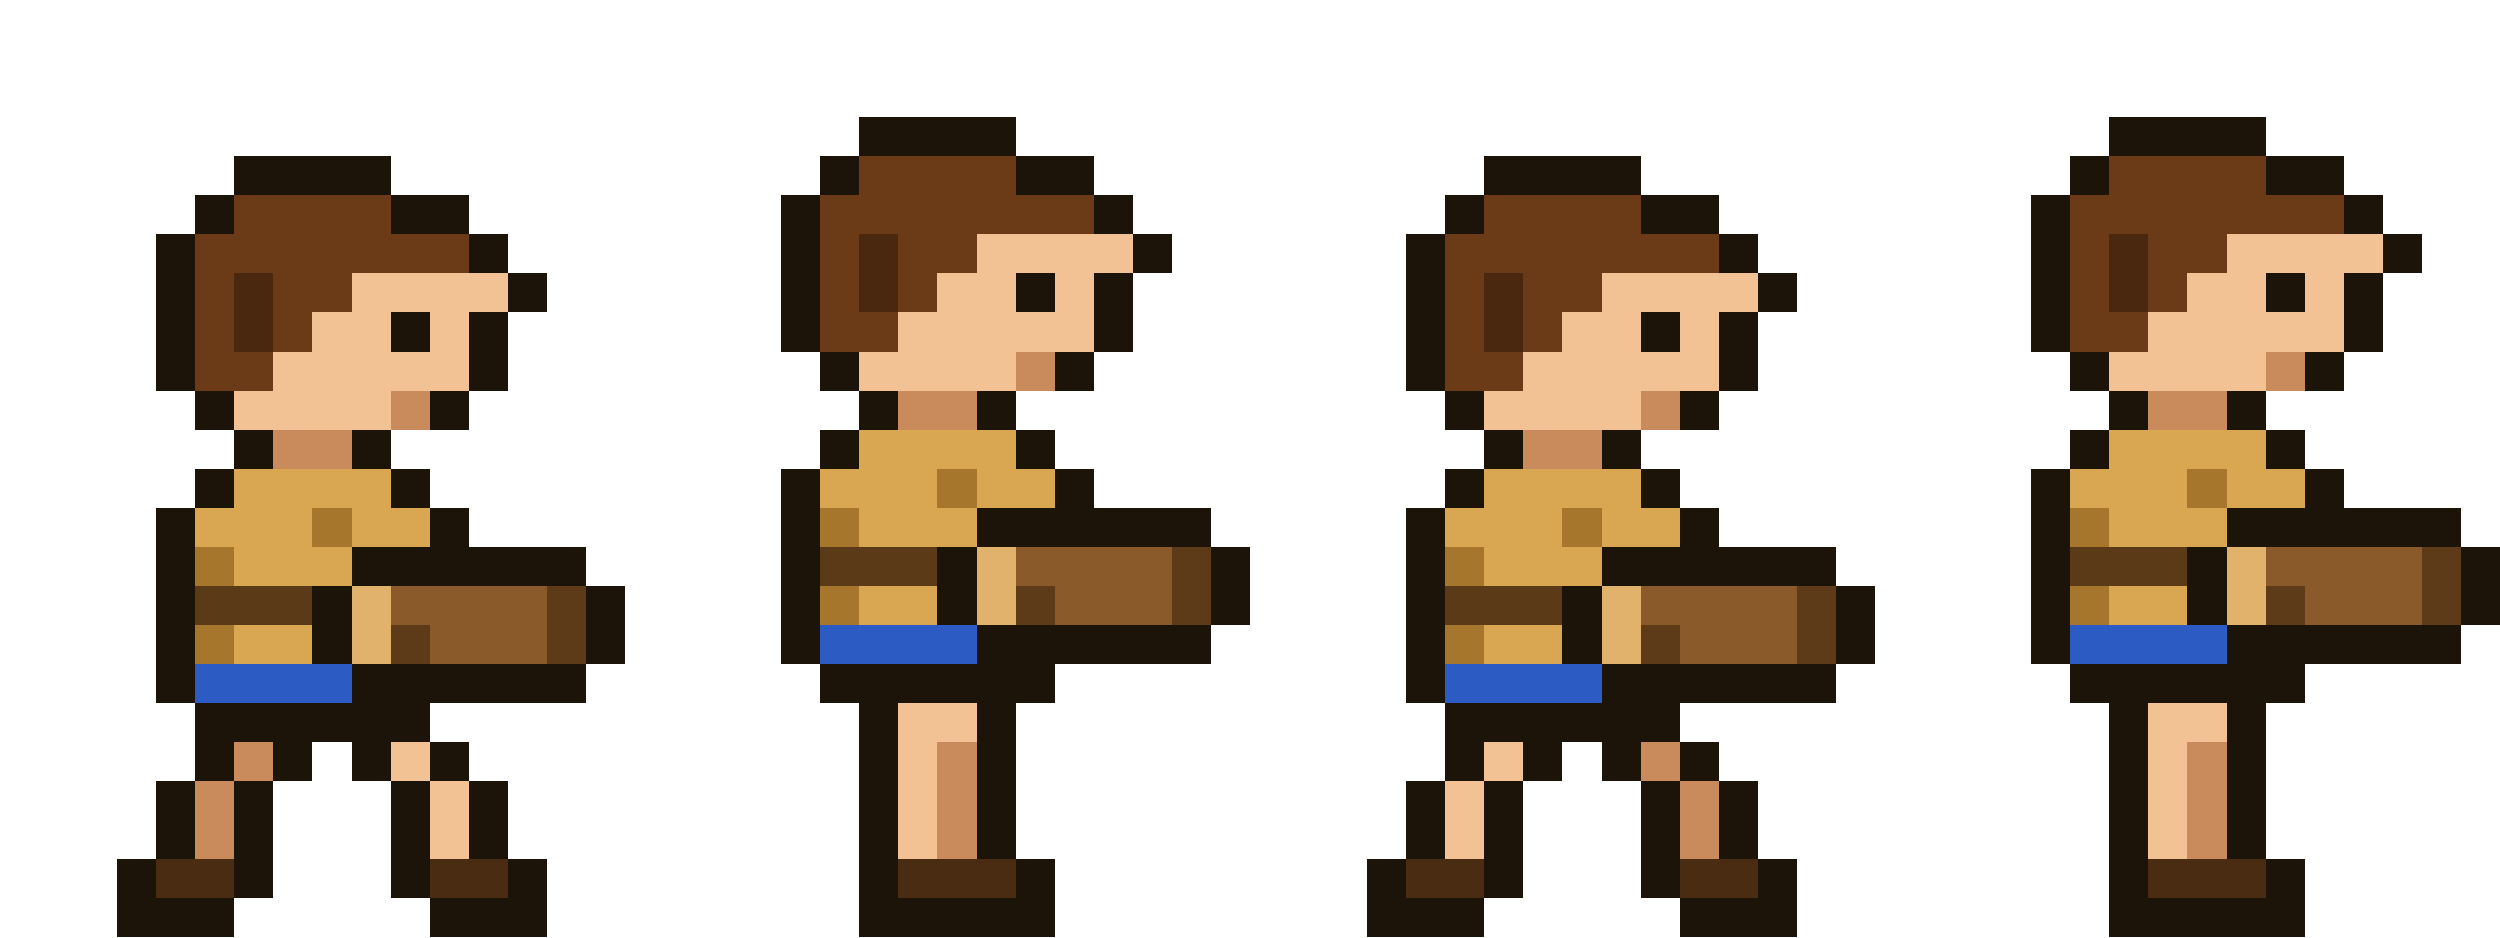
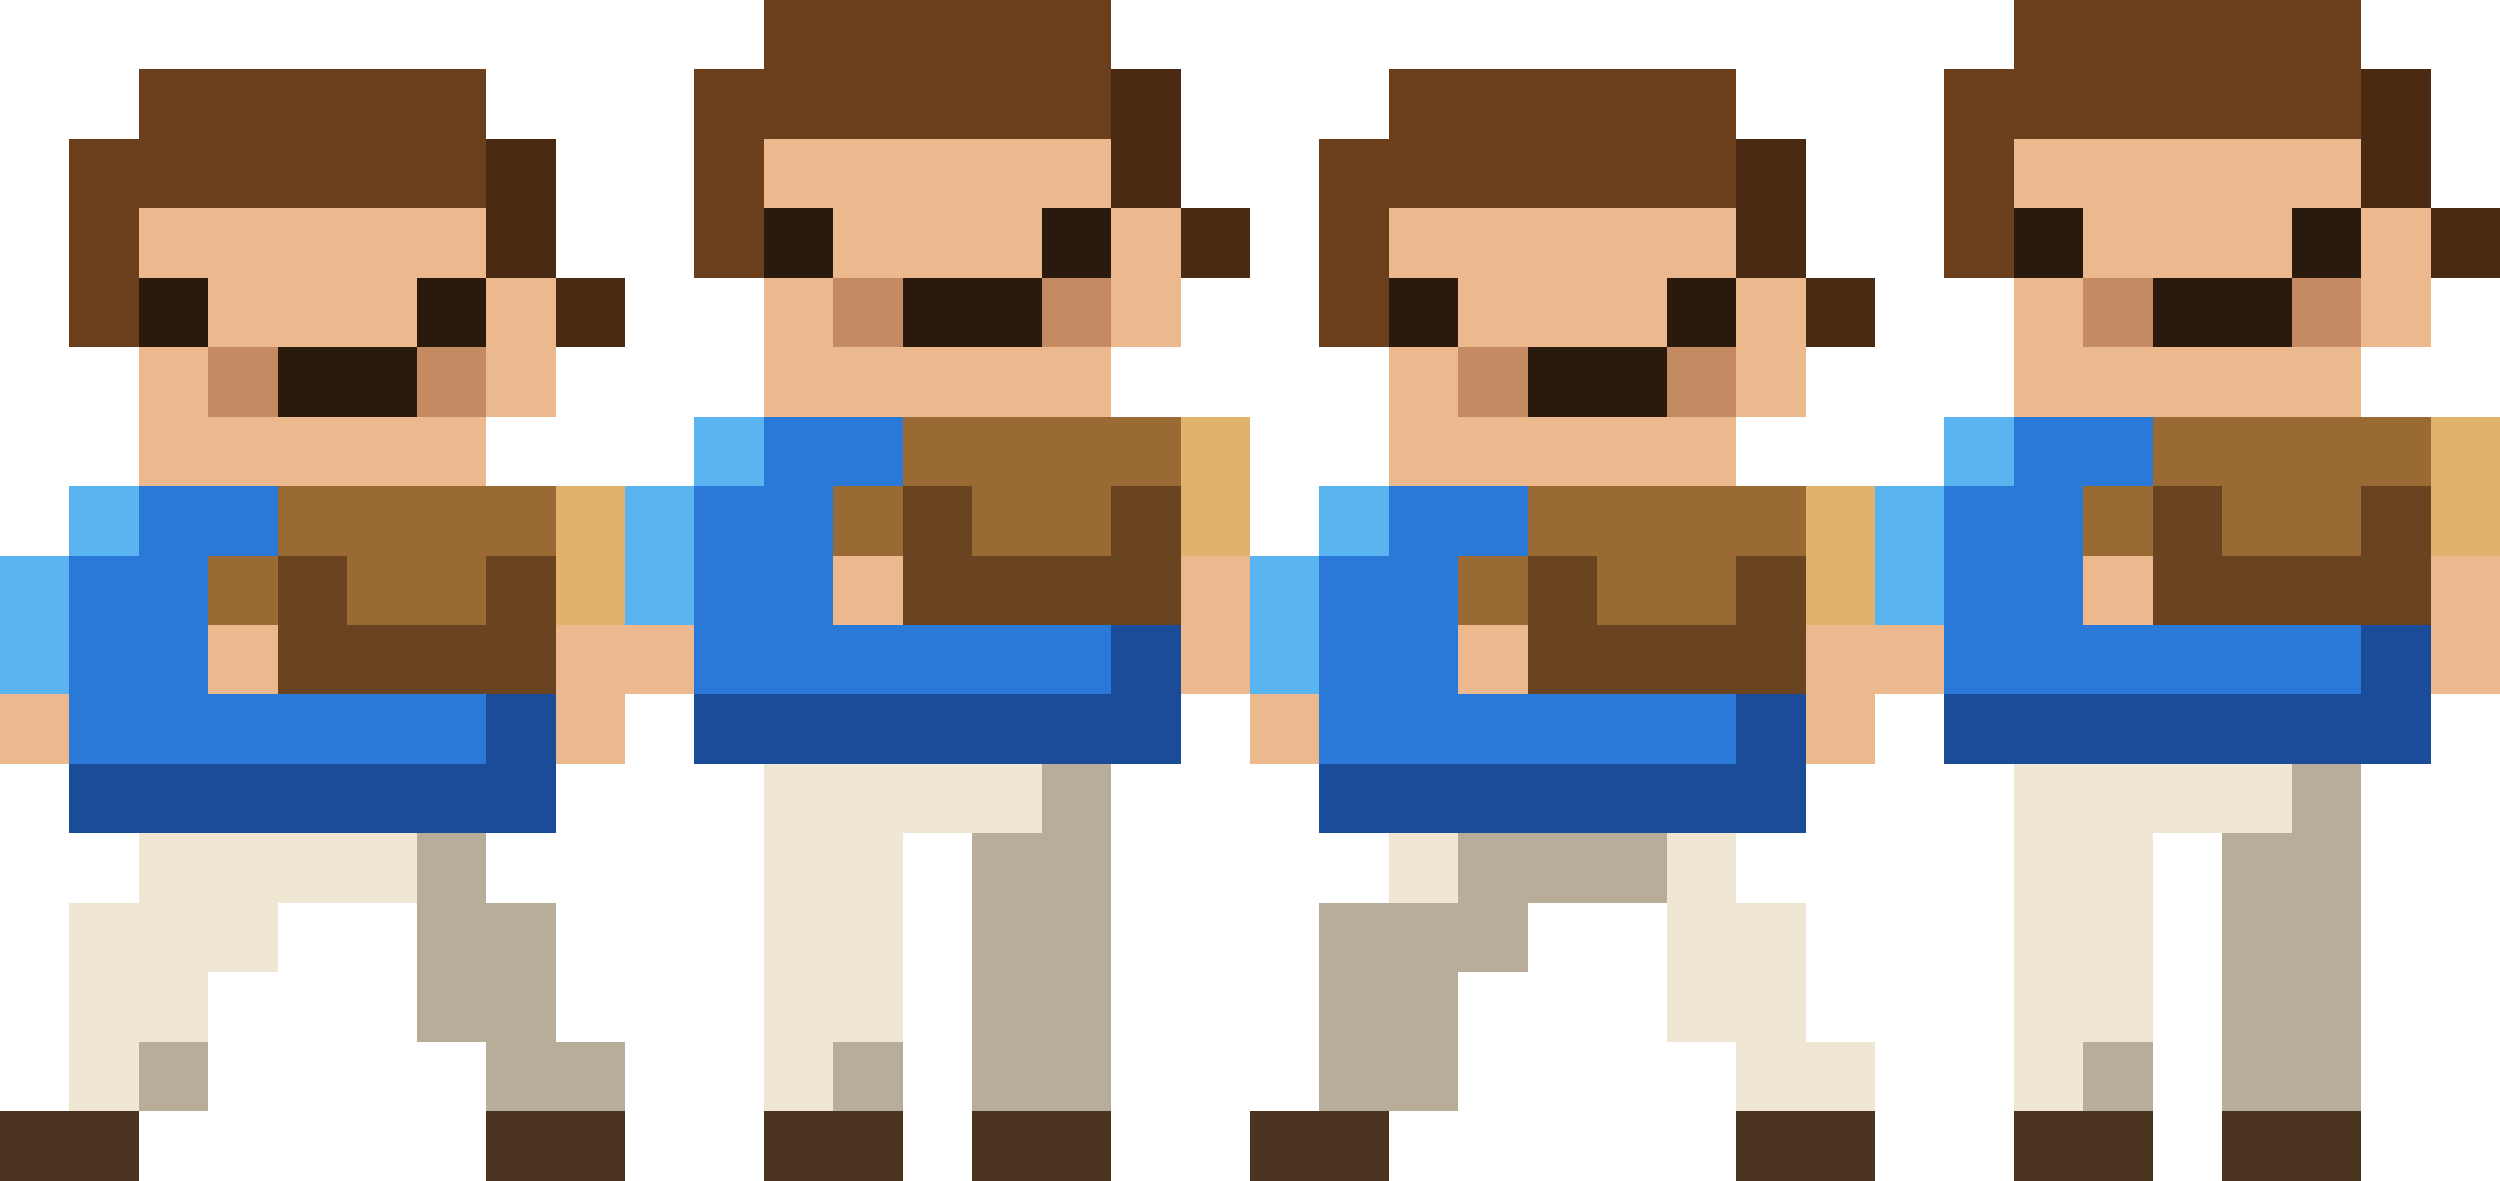
- <svg xmlns="http://www.w3.org/2000/svg" viewBox="0 0 64 24" width="64" height="24" shape-rendering="crispEdges">
-   <rect x="6" y="4" width="4" height="1" fill="#1c1309" />
-   <rect x="5" y="5" width="1" height="1" fill="#1c1309" />
-   <rect x="6" y="5" width="4" height="1" fill="#6b3a17" />
-   <rect x="10" y="5" width="2" height="1" fill="#1c1309" />
-   <rect x="4" y="6" width="1" height="1" fill="#1c1309" />
-   <rect x="5" y="6" width="7" height="1" fill="#6b3a17" />
-   <rect x="12" y="6" width="1" height="1" fill="#1c1309" />
-   <rect x="4" y="7" width="1" height="1" fill="#1c1309" />
-   <rect x="5" y="7" width="1" height="1" fill="#6b3a17" />
-   <rect x="6" y="7" width="1" height="1" fill="#4a280f" />
-   <rect x="7" y="7" width="2" height="1" fill="#6b3a17" />
-   <rect x="9" y="7" width="4" height="1" fill="#f2c294" />
-   <rect x="13" y="7" width="1" height="1" fill="#1c1309" />
-   <rect x="4" y="8" width="1" height="1" fill="#1c1309" />
-   <rect x="5" y="8" width="1" height="1" fill="#6b3a17" />
-   <rect x="6" y="8" width="1" height="1" fill="#4a280f" />
-   <rect x="7" y="8" width="1" height="1" fill="#6b3a17" />
-   <rect x="8" y="8" width="2" height="1" fill="#f2c294" />
-   <rect x="10" y="8" width="1" height="1" fill="#1c1309" />
-   <rect x="11" y="8" width="1" height="1" fill="#f2c294" />
-   <rect x="12" y="8" width="1" height="1" fill="#1c1309" />
-   <rect x="4" y="9" width="1" height="1" fill="#1c1309" />
-   <rect x="5" y="9" width="2" height="1" fill="#6b3a17" />
-   <rect x="7" y="9" width="5" height="1" fill="#f2c294" />
-   <rect x="12" y="9" width="1" height="1" fill="#1c1309" />
-   <rect x="5" y="10" width="1" height="1" fill="#1c1309" />
-   <rect x="6" y="10" width="4" height="1" fill="#f2c294" />
-   <rect x="10" y="10" width="1" height="1" fill="#c98a5c" />
-   <rect x="11" y="10" width="1" height="1" fill="#1c1309" />
-   <rect x="6" y="11" width="1" height="1" fill="#1c1309" />
-   <rect x="7" y="11" width="2" height="1" fill="#c98a5c" />
-   <rect x="9" y="11" width="1" height="1" fill="#1c1309" />
-   <rect x="5" y="12" width="1" height="1" fill="#1c1309" />
-   <rect x="6" y="12" width="4" height="1" fill="#d9a752" />
-   <rect x="10" y="12" width="1" height="1" fill="#1c1309" />
-   <rect x="4" y="13" width="1" height="1" fill="#1c1309" />
-   <rect x="5" y="13" width="3" height="1" fill="#d9a752" />
-   <rect x="8" y="13" width="1" height="1" fill="#a5762c" />
-   <rect x="9" y="13" width="2" height="1" fill="#d9a752" />
-   <rect x="11" y="13" width="1" height="1" fill="#1c1309" />
-   <rect x="4" y="14" width="1" height="1" fill="#1c1309" />
-   <rect x="5" y="14" width="1" height="1" fill="#a5762c" />
-   <rect x="6" y="14" width="3" height="1" fill="#d9a752" />
-   <rect x="9" y="14" width="6" height="1" fill="#1c1309" />
-   <rect x="4" y="15" width="1" height="1" fill="#1c1309" />
-   <rect x="5" y="15" width="3" height="1" fill="#5b3a17" />
-   <rect x="8" y="15" width="1" height="1" fill="#1c1309" />
-   <rect x="9" y="15" width="1" height="1" fill="#e0b26c" />
-   <rect x="10" y="15" width="4" height="1" fill="#8a5a2a" />
-   <rect x="14" y="15" width="1" height="1" fill="#5e3b18" />
-   <rect x="15" y="15" width="1" height="1" fill="#1c1309" />
-   <rect x="4" y="16" width="1" height="1" fill="#1c1309" />
-   <rect x="5" y="16" width="1" height="1" fill="#a5762c" />
-   <rect x="6" y="16" width="2" height="1" fill="#d9a752" />
-   <rect x="8" y="16" width="1" height="1" fill="#1c1309" />
-   <rect x="9" y="16" width="1" height="1" fill="#e0b26c" />
-   <rect x="10" y="16" width="1" height="1" fill="#5e3b18" />
-   <rect x="11" y="16" width="3" height="1" fill="#8a5a2a" />
-   <rect x="14" y="16" width="1" height="1" fill="#5e3b18" />
-   <rect x="15" y="16" width="1" height="1" fill="#1c1309" />
-   <rect x="4" y="17" width="1" height="1" fill="#1c1309" />
-   <rect x="5" y="17" width="4" height="1" fill="#2c5bc4" />
-   <rect x="9" y="17" width="6" height="1" fill="#1c1309" />
-   <rect x="5" y="18" width="6" height="1" fill="#1c1309" />
-   <rect x="5" y="19" width="1" height="1" fill="#1c1309" />
-   <rect x="6" y="19" width="1" height="1" fill="#c98a5c" />
-   <rect x="7" y="19" width="1" height="1" fill="#1c1309" />
-   <rect x="9" y="19" width="1" height="1" fill="#1c1309" />
-   <rect x="10" y="19" width="1" height="1" fill="#f2c294" />
-   <rect x="11" y="19" width="1" height="1" fill="#1c1309" />
-   <rect x="4" y="20" width="1" height="1" fill="#1c1309" />
-   <rect x="5" y="20" width="1" height="1" fill="#c98a5c" />
-   <rect x="6" y="20" width="1" height="1" fill="#1c1309" />
-   <rect x="10" y="20" width="1" height="1" fill="#1c1309" />
-   <rect x="11" y="20" width="1" height="1" fill="#f2c294" />
-   <rect x="12" y="20" width="1" height="1" fill="#1c1309" />
-   <rect x="4" y="21" width="1" height="1" fill="#1c1309" />
-   <rect x="5" y="21" width="1" height="1" fill="#c98a5c" />
-   <rect x="6" y="21" width="1" height="1" fill="#1c1309" />
-   <rect x="10" y="21" width="1" height="1" fill="#1c1309" />
-   <rect x="11" y="21" width="1" height="1" fill="#f2c294" />
-   <rect x="12" y="21" width="1" height="1" fill="#1c1309" />
-   <rect x="3" y="22" width="1" height="1" fill="#1c1309" />
-   <rect x="4" y="22" width="2" height="1" fill="#4a2c12" />
-   <rect x="6" y="22" width="1" height="1" fill="#1c1309" />
-   <rect x="10" y="22" width="1" height="1" fill="#1c1309" />
-   <rect x="11" y="22" width="2" height="1" fill="#4a2c12" />
-   <rect x="13" y="22" width="1" height="1" fill="#1c1309" />
-   <rect x="3" y="23" width="3" height="1" fill="#1c1309" />
-   <rect x="11" y="23" width="3" height="1" fill="#1c1309" />
-   <rect x="22" y="3" width="4" height="1" fill="#1c1309" />
-   <rect x="21" y="4" width="1" height="1" fill="#1c1309" />
-   <rect x="22" y="4" width="4" height="1" fill="#6b3a17" />
-   <rect x="26" y="4" width="2" height="1" fill="#1c1309" />
-   <rect x="20" y="5" width="1" height="1" fill="#1c1309" />
-   <rect x="21" y="5" width="7" height="1" fill="#6b3a17" />
-   <rect x="28" y="5" width="1" height="1" fill="#1c1309" />
-   <rect x="20" y="6" width="1" height="1" fill="#1c1309" />
-   <rect x="21" y="6" width="1" height="1" fill="#6b3a17" />
-   <rect x="22" y="6" width="1" height="1" fill="#4a280f" />
-   <rect x="23" y="6" width="2" height="1" fill="#6b3a17" />
-   <rect x="25" y="6" width="4" height="1" fill="#f2c294" />
-   <rect x="29" y="6" width="1" height="1" fill="#1c1309" />
-   <rect x="20" y="7" width="1" height="1" fill="#1c1309" />
-   <rect x="21" y="7" width="1" height="1" fill="#6b3a17" />
-   <rect x="22" y="7" width="1" height="1" fill="#4a280f" />
-   <rect x="23" y="7" width="1" height="1" fill="#6b3a17" />
-   <rect x="24" y="7" width="2" height="1" fill="#f2c294" />
-   <rect x="26" y="7" width="1" height="1" fill="#1c1309" />
-   <rect x="27" y="7" width="1" height="1" fill="#f2c294" />
-   <rect x="28" y="7" width="1" height="1" fill="#1c1309" />
-   <rect x="20" y="8" width="1" height="1" fill="#1c1309" />
-   <rect x="21" y="8" width="2" height="1" fill="#6b3a17" />
-   <rect x="23" y="8" width="5" height="1" fill="#f2c294" />
-   <rect x="28" y="8" width="1" height="1" fill="#1c1309" />
-   <rect x="21" y="9" width="1" height="1" fill="#1c1309" />
-   <rect x="22" y="9" width="4" height="1" fill="#f2c294" />
-   <rect x="26" y="9" width="1" height="1" fill="#c98a5c" />
-   <rect x="27" y="9" width="1" height="1" fill="#1c1309" />
-   <rect x="22" y="10" width="1" height="1" fill="#1c1309" />
-   <rect x="23" y="10" width="2" height="1" fill="#c98a5c" />
-   <rect x="25" y="10" width="1" height="1" fill="#1c1309" />
-   <rect x="21" y="11" width="1" height="1" fill="#1c1309" />
-   <rect x="22" y="11" width="4" height="1" fill="#d9a752" />
-   <rect x="26" y="11" width="1" height="1" fill="#1c1309" />
-   <rect x="20" y="12" width="1" height="1" fill="#1c1309" />
-   <rect x="21" y="12" width="3" height="1" fill="#d9a752" />
-   <rect x="24" y="12" width="1" height="1" fill="#a5762c" />
-   <rect x="25" y="12" width="2" height="1" fill="#d9a752" />
-   <rect x="27" y="12" width="1" height="1" fill="#1c1309" />
-   <rect x="20" y="13" width="1" height="1" fill="#1c1309" />
-   <rect x="21" y="13" width="1" height="1" fill="#a5762c" />
-   <rect x="22" y="13" width="3" height="1" fill="#d9a752" />
-   <rect x="25" y="13" width="6" height="1" fill="#1c1309" />
-   <rect x="20" y="14" width="1" height="1" fill="#1c1309" />
-   <rect x="21" y="14" width="3" height="1" fill="#5b3a17" />
-   <rect x="24" y="14" width="1" height="1" fill="#1c1309" />
-   <rect x="25" y="14" width="1" height="1" fill="#e0b26c" />
-   <rect x="26" y="14" width="4" height="1" fill="#8a5a2a" />
-   <rect x="30" y="14" width="1" height="1" fill="#5e3b18" />
-   <rect x="31" y="14" width="1" height="1" fill="#1c1309" />
-   <rect x="20" y="15" width="1" height="1" fill="#1c1309" />
-   <rect x="21" y="15" width="1" height="1" fill="#a5762c" />
-   <rect x="22" y="15" width="2" height="1" fill="#d9a752" />
-   <rect x="24" y="15" width="1" height="1" fill="#1c1309" />
-   <rect x="25" y="15" width="1" height="1" fill="#e0b26c" />
-   <rect x="26" y="15" width="1" height="1" fill="#5e3b18" />
-   <rect x="27" y="15" width="3" height="1" fill="#8a5a2a" />
-   <rect x="30" y="15" width="1" height="1" fill="#5e3b18" />
-   <rect x="31" y="15" width="1" height="1" fill="#1c1309" />
-   <rect x="20" y="16" width="1" height="1" fill="#1c1309" />
-   <rect x="21" y="16" width="4" height="1" fill="#2c5bc4" />
-   <rect x="25" y="16" width="6" height="1" fill="#1c1309" />
-   <rect x="21" y="17" width="6" height="1" fill="#1c1309" />
-   <rect x="22" y="18" width="1" height="1" fill="#1c1309" />
-   <rect x="23" y="18" width="2" height="1" fill="#f2c294" />
-   <rect x="25" y="18" width="1" height="1" fill="#1c1309" />
-   <rect x="22" y="19" width="1" height="1" fill="#1c1309" />
-   <rect x="23" y="19" width="1" height="1" fill="#f2c294" />
-   <rect x="24" y="19" width="1" height="1" fill="#c98a5c" />
-   <rect x="25" y="19" width="1" height="1" fill="#1c1309" />
-   <rect x="22" y="20" width="1" height="1" fill="#1c1309" />
-   <rect x="23" y="20" width="1" height="1" fill="#f2c294" />
-   <rect x="24" y="20" width="1" height="1" fill="#c98a5c" />
-   <rect x="25" y="20" width="1" height="1" fill="#1c1309" />
-   <rect x="22" y="21" width="1" height="1" fill="#1c1309" />
-   <rect x="23" y="21" width="1" height="1" fill="#f2c294" />
-   <rect x="24" y="21" width="1" height="1" fill="#c98a5c" />
-   <rect x="25" y="21" width="1" height="1" fill="#1c1309" />
-   <rect x="22" y="22" width="1" height="1" fill="#1c1309" />
-   <rect x="23" y="22" width="3" height="1" fill="#4a2c12" />
-   <rect x="26" y="22" width="1" height="1" fill="#1c1309" />
-   <rect x="22" y="23" width="5" height="1" fill="#1c1309" />
-   <rect x="38" y="4" width="4" height="1" fill="#1c1309" />
-   <rect x="37" y="5" width="1" height="1" fill="#1c1309" />
-   <rect x="38" y="5" width="4" height="1" fill="#6b3a17" />
-   <rect x="42" y="5" width="2" height="1" fill="#1c1309" />
-   <rect x="36" y="6" width="1" height="1" fill="#1c1309" />
-   <rect x="37" y="6" width="7" height="1" fill="#6b3a17" />
-   <rect x="44" y="6" width="1" height="1" fill="#1c1309" />
-   <rect x="36" y="7" width="1" height="1" fill="#1c1309" />
-   <rect x="37" y="7" width="1" height="1" fill="#6b3a17" />
-   <rect x="38" y="7" width="1" height="1" fill="#4a280f" />
-   <rect x="39" y="7" width="2" height="1" fill="#6b3a17" />
-   <rect x="41" y="7" width="4" height="1" fill="#f2c294" />
-   <rect x="45" y="7" width="1" height="1" fill="#1c1309" />
-   <rect x="36" y="8" width="1" height="1" fill="#1c1309" />
-   <rect x="37" y="8" width="1" height="1" fill="#6b3a17" />
-   <rect x="38" y="8" width="1" height="1" fill="#4a280f" />
-   <rect x="39" y="8" width="1" height="1" fill="#6b3a17" />
-   <rect x="40" y="8" width="2" height="1" fill="#f2c294" />
-   <rect x="42" y="8" width="1" height="1" fill="#1c1309" />
-   <rect x="43" y="8" width="1" height="1" fill="#f2c294" />
-   <rect x="44" y="8" width="1" height="1" fill="#1c1309" />
-   <rect x="36" y="9" width="1" height="1" fill="#1c1309" />
-   <rect x="37" y="9" width="2" height="1" fill="#6b3a17" />
-   <rect x="39" y="9" width="5" height="1" fill="#f2c294" />
-   <rect x="44" y="9" width="1" height="1" fill="#1c1309" />
-   <rect x="37" y="10" width="1" height="1" fill="#1c1309" />
-   <rect x="38" y="10" width="4" height="1" fill="#f2c294" />
-   <rect x="42" y="10" width="1" height="1" fill="#c98a5c" />
-   <rect x="43" y="10" width="1" height="1" fill="#1c1309" />
-   <rect x="38" y="11" width="1" height="1" fill="#1c1309" />
-   <rect x="39" y="11" width="2" height="1" fill="#c98a5c" />
-   <rect x="41" y="11" width="1" height="1" fill="#1c1309" />
-   <rect x="37" y="12" width="1" height="1" fill="#1c1309" />
-   <rect x="38" y="12" width="4" height="1" fill="#d9a752" />
-   <rect x="42" y="12" width="1" height="1" fill="#1c1309" />
-   <rect x="36" y="13" width="1" height="1" fill="#1c1309" />
-   <rect x="37" y="13" width="3" height="1" fill="#d9a752" />
-   <rect x="40" y="13" width="1" height="1" fill="#a5762c" />
-   <rect x="41" y="13" width="2" height="1" fill="#d9a752" />
-   <rect x="43" y="13" width="1" height="1" fill="#1c1309" />
-   <rect x="36" y="14" width="1" height="1" fill="#1c1309" />
-   <rect x="37" y="14" width="1" height="1" fill="#a5762c" />
-   <rect x="38" y="14" width="3" height="1" fill="#d9a752" />
-   <rect x="41" y="14" width="6" height="1" fill="#1c1309" />
-   <rect x="36" y="15" width="1" height="1" fill="#1c1309" />
-   <rect x="37" y="15" width="3" height="1" fill="#5b3a17" />
-   <rect x="40" y="15" width="1" height="1" fill="#1c1309" />
-   <rect x="41" y="15" width="1" height="1" fill="#e0b26c" />
-   <rect x="42" y="15" width="4" height="1" fill="#8a5a2a" />
-   <rect x="46" y="15" width="1" height="1" fill="#5e3b18" />
-   <rect x="47" y="15" width="1" height="1" fill="#1c1309" />
-   <rect x="36" y="16" width="1" height="1" fill="#1c1309" />
-   <rect x="37" y="16" width="1" height="1" fill="#a5762c" />
-   <rect x="38" y="16" width="2" height="1" fill="#d9a752" />
-   <rect x="40" y="16" width="1" height="1" fill="#1c1309" />
-   <rect x="41" y="16" width="1" height="1" fill="#e0b26c" />
-   <rect x="42" y="16" width="1" height="1" fill="#5e3b18" />
-   <rect x="43" y="16" width="3" height="1" fill="#8a5a2a" />
-   <rect x="46" y="16" width="1" height="1" fill="#5e3b18" />
-   <rect x="47" y="16" width="1" height="1" fill="#1c1309" />
-   <rect x="36" y="17" width="1" height="1" fill="#1c1309" />
-   <rect x="37" y="17" width="4" height="1" fill="#2c5bc4" />
-   <rect x="41" y="17" width="6" height="1" fill="#1c1309" />
-   <rect x="37" y="18" width="6" height="1" fill="#1c1309" />
-   <rect x="37" y="19" width="1" height="1" fill="#1c1309" />
-   <rect x="38" y="19" width="1" height="1" fill="#f2c294" />
-   <rect x="39" y="19" width="1" height="1" fill="#1c1309" />
-   <rect x="41" y="19" width="1" height="1" fill="#1c1309" />
-   <rect x="42" y="19" width="1" height="1" fill="#c98a5c" />
-   <rect x="43" y="19" width="1" height="1" fill="#1c1309" />
-   <rect x="36" y="20" width="1" height="1" fill="#1c1309" />
-   <rect x="37" y="20" width="1" height="1" fill="#f2c294" />
-   <rect x="38" y="20" width="1" height="1" fill="#1c1309" />
-   <rect x="42" y="20" width="1" height="1" fill="#1c1309" />
-   <rect x="43" y="20" width="1" height="1" fill="#c98a5c" />
-   <rect x="44" y="20" width="1" height="1" fill="#1c1309" />
-   <rect x="36" y="21" width="1" height="1" fill="#1c1309" />
-   <rect x="37" y="21" width="1" height="1" fill="#f2c294" />
-   <rect x="38" y="21" width="1" height="1" fill="#1c1309" />
-   <rect x="42" y="21" width="1" height="1" fill="#1c1309" />
-   <rect x="43" y="21" width="1" height="1" fill="#c98a5c" />
-   <rect x="44" y="21" width="1" height="1" fill="#1c1309" />
-   <rect x="35" y="22" width="1" height="1" fill="#1c1309" />
-   <rect x="36" y="22" width="2" height="1" fill="#4a2c12" />
-   <rect x="38" y="22" width="1" height="1" fill="#1c1309" />
-   <rect x="42" y="22" width="1" height="1" fill="#1c1309" />
-   <rect x="43" y="22" width="2" height="1" fill="#4a2c12" />
-   <rect x="45" y="22" width="1" height="1" fill="#1c1309" />
-   <rect x="35" y="23" width="3" height="1" fill="#1c1309" />
-   <rect x="43" y="23" width="3" height="1" fill="#1c1309" />
-   <rect x="54" y="3" width="4" height="1" fill="#1c1309" />
-   <rect x="53" y="4" width="1" height="1" fill="#1c1309" />
-   <rect x="54" y="4" width="4" height="1" fill="#6b3a17" />
-   <rect x="58" y="4" width="2" height="1" fill="#1c1309" />
-   <rect x="52" y="5" width="1" height="1" fill="#1c1309" />
-   <rect x="53" y="5" width="7" height="1" fill="#6b3a17" />
-   <rect x="60" y="5" width="1" height="1" fill="#1c1309" />
-   <rect x="52" y="6" width="1" height="1" fill="#1c1309" />
-   <rect x="53" y="6" width="1" height="1" fill="#6b3a17" />
-   <rect x="54" y="6" width="1" height="1" fill="#4a280f" />
-   <rect x="55" y="6" width="2" height="1" fill="#6b3a17" />
-   <rect x="57" y="6" width="4" height="1" fill="#f2c294" />
-   <rect x="61" y="6" width="1" height="1" fill="#1c1309" />
-   <rect x="52" y="7" width="1" height="1" fill="#1c1309" />
-   <rect x="53" y="7" width="1" height="1" fill="#6b3a17" />
-   <rect x="54" y="7" width="1" height="1" fill="#4a280f" />
-   <rect x="55" y="7" width="1" height="1" fill="#6b3a17" />
-   <rect x="56" y="7" width="2" height="1" fill="#f2c294" />
-   <rect x="58" y="7" width="1" height="1" fill="#1c1309" />
-   <rect x="59" y="7" width="1" height="1" fill="#f2c294" />
-   <rect x="60" y="7" width="1" height="1" fill="#1c1309" />
-   <rect x="52" y="8" width="1" height="1" fill="#1c1309" />
-   <rect x="53" y="8" width="2" height="1" fill="#6b3a17" />
-   <rect x="55" y="8" width="5" height="1" fill="#f2c294" />
-   <rect x="60" y="8" width="1" height="1" fill="#1c1309" />
-   <rect x="53" y="9" width="1" height="1" fill="#1c1309" />
-   <rect x="54" y="9" width="4" height="1" fill="#f2c294" />
-   <rect x="58" y="9" width="1" height="1" fill="#c98a5c" />
-   <rect x="59" y="9" width="1" height="1" fill="#1c1309" />
-   <rect x="54" y="10" width="1" height="1" fill="#1c1309" />
-   <rect x="55" y="10" width="2" height="1" fill="#c98a5c" />
-   <rect x="57" y="10" width="1" height="1" fill="#1c1309" />
-   <rect x="53" y="11" width="1" height="1" fill="#1c1309" />
-   <rect x="54" y="11" width="4" height="1" fill="#d9a752" />
-   <rect x="58" y="11" width="1" height="1" fill="#1c1309" />
-   <rect x="52" y="12" width="1" height="1" fill="#1c1309" />
-   <rect x="53" y="12" width="3" height="1" fill="#d9a752" />
-   <rect x="56" y="12" width="1" height="1" fill="#a5762c" />
-   <rect x="57" y="12" width="2" height="1" fill="#d9a752" />
-   <rect x="59" y="12" width="1" height="1" fill="#1c1309" />
-   <rect x="52" y="13" width="1" height="1" fill="#1c1309" />
-   <rect x="53" y="13" width="1" height="1" fill="#a5762c" />
-   <rect x="54" y="13" width="3" height="1" fill="#d9a752" />
-   <rect x="57" y="13" width="6" height="1" fill="#1c1309" />
-   <rect x="52" y="14" width="1" height="1" fill="#1c1309" />
-   <rect x="53" y="14" width="3" height="1" fill="#5b3a17" />
-   <rect x="56" y="14" width="1" height="1" fill="#1c1309" />
-   <rect x="57" y="14" width="1" height="1" fill="#e0b26c" />
-   <rect x="58" y="14" width="4" height="1" fill="#8a5a2a" />
-   <rect x="62" y="14" width="1" height="1" fill="#5e3b18" />
-   <rect x="63" y="14" width="1" height="1" fill="#1c1309" />
-   <rect x="52" y="15" width="1" height="1" fill="#1c1309" />
-   <rect x="53" y="15" width="1" height="1" fill="#a5762c" />
-   <rect x="54" y="15" width="2" height="1" fill="#d9a752" />
-   <rect x="56" y="15" width="1" height="1" fill="#1c1309" />
-   <rect x="57" y="15" width="1" height="1" fill="#e0b26c" />
-   <rect x="58" y="15" width="1" height="1" fill="#5e3b18" />
-   <rect x="59" y="15" width="3" height="1" fill="#8a5a2a" />
-   <rect x="62" y="15" width="1" height="1" fill="#5e3b18" />
-   <rect x="63" y="15" width="1" height="1" fill="#1c1309" />
-   <rect x="52" y="16" width="1" height="1" fill="#1c1309" />
-   <rect x="53" y="16" width="4" height="1" fill="#2c5bc4" />
-   <rect x="57" y="16" width="6" height="1" fill="#1c1309" />
-   <rect x="53" y="17" width="6" height="1" fill="#1c1309" />
-   <rect x="54" y="18" width="1" height="1" fill="#1c1309" />
-   <rect x="55" y="18" width="2" height="1" fill="#f2c294" />
-   <rect x="57" y="18" width="1" height="1" fill="#1c1309" />
-   <rect x="54" y="19" width="1" height="1" fill="#1c1309" />
-   <rect x="55" y="19" width="1" height="1" fill="#f2c294" />
-   <rect x="56" y="19" width="1" height="1" fill="#c98a5c" />
-   <rect x="57" y="19" width="1" height="1" fill="#1c1309" />
-   <rect x="54" y="20" width="1" height="1" fill="#1c1309" />
-   <rect x="55" y="20" width="1" height="1" fill="#f2c294" />
-   <rect x="56" y="20" width="1" height="1" fill="#c98a5c" />
-   <rect x="57" y="20" width="1" height="1" fill="#1c1309" />
-   <rect x="54" y="21" width="1" height="1" fill="#1c1309" />
-   <rect x="55" y="21" width="1" height="1" fill="#f2c294" />
-   <rect x="56" y="21" width="1" height="1" fill="#c98a5c" />
-   <rect x="57" y="21" width="1" height="1" fill="#1c1309" />
-   <rect x="54" y="22" width="1" height="1" fill="#1c1309" />
-   <rect x="55" y="22" width="3" height="1" fill="#4a2c12" />
-   <rect x="58" y="22" width="1" height="1" fill="#1c1309" />
-   <rect x="54" y="23" width="5" height="1" fill="#1c1309" />
+ <svg xmlns="http://www.w3.org/2000/svg" viewBox="0 0 36 17" width="36" height="17" shape-rendering="crispEdges">
+   <rect x="2" y="1" width="5" height="1" fill="#6b3e1c" />
+   <rect x="1" y="2" width="6" height="1" fill="#6b3e1c" />
+   <rect x="7" y="2" width="1" height="1" fill="#4a2a12" />
+   <rect x="1" y="3" width="1" height="1" fill="#6b3e1c" />
+   <rect x="2" y="3" width="5" height="1" fill="#ecb98e" />
+   <rect x="7" y="3" width="1" height="1" fill="#4a2a12" />
+   <rect x="1" y="4" width="1" height="1" fill="#6b3e1c" />
+   <rect x="2" y="4" width="1" height="1" fill="#2a1a0e" />
+   <rect x="3" y="4" width="3" height="1" fill="#ecb98e" />
+   <rect x="6" y="4" width="1" height="1" fill="#2a1a0e" />
+   <rect x="7" y="4" width="1" height="1" fill="#ecb98e" />
+   <rect x="8" y="4" width="1" height="1" fill="#4a2a12" />
+   <rect x="2" y="5" width="1" height="1" fill="#ecb98e" />
+   <rect x="3" y="5" width="1" height="1" fill="#c48a62" />
+   <rect x="4" y="5" width="2" height="1" fill="#2a1a0e" />
+   <rect x="6" y="5" width="1" height="1" fill="#c48a62" />
+   <rect x="7" y="5" width="1" height="1" fill="#ecb98e" />
+   <rect x="2" y="6" width="5" height="1" fill="#ecb98e" />
+   <rect x="1" y="7" width="1" height="1" fill="#5ab4f0" />
+   <rect x="2" y="7" width="2" height="1" fill="#2a78d8" />
+   <rect x="4" y="7" width="4" height="1" fill="#9a6a34" />
+   <rect x="8" y="7" width="1" height="1" fill="#e0b26c" />
+   <rect x="0" y="8" width="1" height="1" fill="#5ab4f0" />
+   <rect x="1" y="8" width="2" height="1" fill="#2a78d8" />
+   <rect x="3" y="8" width="1" height="1" fill="#9a6a34" />
+   <rect x="4" y="8" width="1" height="1" fill="#6a4420" />
+   <rect x="5" y="8" width="2" height="1" fill="#9a6a34" />
+   <rect x="7" y="8" width="1" height="1" fill="#6a4420" />
+   <rect x="8" y="8" width="1" height="1" fill="#e0b26c" />
+   <rect x="0" y="9" width="1" height="1" fill="#5ab4f0" />
+   <rect x="1" y="9" width="2" height="1" fill="#2a78d8" />
+   <rect x="3" y="9" width="1" height="1" fill="#ecb98e" />
+   <rect x="4" y="9" width="4" height="1" fill="#6a4420" />
+   <rect x="8" y="9" width="1" height="1" fill="#ecb98e" />
+   <rect x="0" y="10" width="1" height="1" fill="#ecb98e" />
+   <rect x="1" y="10" width="6" height="1" fill="#2a78d8" />
+   <rect x="7" y="10" width="1" height="1" fill="#1a4c9a" />
+   <rect x="8" y="10" width="1" height="1" fill="#ecb98e" />
+   <rect x="1" y="11" width="7" height="1" fill="#1a4c9a" />
+   <rect x="2" y="12" width="4" height="1" fill="#efe6d4" />
+   <rect x="6" y="12" width="1" height="1" fill="#b8ad98" />
+   <rect x="1" y="13" width="3" height="1" fill="#efe6d4" />
+   <rect x="6" y="13" width="2" height="1" fill="#b8ad98" />
+   <rect x="1" y="14" width="2" height="1" fill="#efe6d4" />
+   <rect x="6" y="14" width="2" height="1" fill="#b8ad98" />
+   <rect x="1" y="15" width="1" height="1" fill="#efe6d4" />
+   <rect x="2" y="15" width="1" height="1" fill="#b8ad98" />
+   <rect x="7" y="15" width="2" height="1" fill="#b8ad98" />
+   <rect x="0" y="16" width="2" height="1" fill="#4a3420" />
+   <rect x="7" y="16" width="2" height="1" fill="#4a3420" />
+   <rect x="11" y="0" width="5" height="1" fill="#6b3e1c" />
+   <rect x="10" y="1" width="6" height="1" fill="#6b3e1c" />
+   <rect x="16" y="1" width="1" height="1" fill="#4a2a12" />
+   <rect x="10" y="2" width="1" height="1" fill="#6b3e1c" />
+   <rect x="11" y="2" width="5" height="1" fill="#ecb98e" />
+   <rect x="16" y="2" width="1" height="1" fill="#4a2a12" />
+   <rect x="10" y="3" width="1" height="1" fill="#6b3e1c" />
+   <rect x="11" y="3" width="1" height="1" fill="#2a1a0e" />
+   <rect x="12" y="3" width="3" height="1" fill="#ecb98e" />
+   <rect x="15" y="3" width="1" height="1" fill="#2a1a0e" />
+   <rect x="16" y="3" width="1" height="1" fill="#ecb98e" />
+   <rect x="17" y="3" width="1" height="1" fill="#4a2a12" />
+   <rect x="11" y="4" width="1" height="1" fill="#ecb98e" />
+   <rect x="12" y="4" width="1" height="1" fill="#c48a62" />
+   <rect x="13" y="4" width="2" height="1" fill="#2a1a0e" />
+   <rect x="15" y="4" width="1" height="1" fill="#c48a62" />
+   <rect x="16" y="4" width="1" height="1" fill="#ecb98e" />
+   <rect x="11" y="5" width="5" height="1" fill="#ecb98e" />
+   <rect x="10" y="6" width="1" height="1" fill="#5ab4f0" />
+   <rect x="11" y="6" width="2" height="1" fill="#2a78d8" />
+   <rect x="13" y="6" width="4" height="1" fill="#9a6a34" />
+   <rect x="17" y="6" width="1" height="1" fill="#e0b26c" />
+   <rect x="9" y="7" width="1" height="1" fill="#5ab4f0" />
+   <rect x="10" y="7" width="2" height="1" fill="#2a78d8" />
+   <rect x="12" y="7" width="1" height="1" fill="#9a6a34" />
+   <rect x="13" y="7" width="1" height="1" fill="#6a4420" />
+   <rect x="14" y="7" width="2" height="1" fill="#9a6a34" />
+   <rect x="16" y="7" width="1" height="1" fill="#6a4420" />
+   <rect x="17" y="7" width="1" height="1" fill="#e0b26c" />
+   <rect x="9" y="8" width="1" height="1" fill="#5ab4f0" />
+   <rect x="10" y="8" width="2" height="1" fill="#2a78d8" />
+   <rect x="12" y="8" width="1" height="1" fill="#ecb98e" />
+   <rect x="13" y="8" width="4" height="1" fill="#6a4420" />
+   <rect x="17" y="8" width="1" height="1" fill="#ecb98e" />
+   <rect x="9" y="9" width="1" height="1" fill="#ecb98e" />
+   <rect x="10" y="9" width="6" height="1" fill="#2a78d8" />
+   <rect x="16" y="9" width="1" height="1" fill="#1a4c9a" />
+   <rect x="17" y="9" width="1" height="1" fill="#ecb98e" />
+   <rect x="10" y="10" width="7" height="1" fill="#1a4c9a" />
+   <rect x="11" y="11" width="4" height="1" fill="#efe6d4" />
+   <rect x="15" y="11" width="1" height="1" fill="#b8ad98" />
+   <rect x="11" y="12" width="2" height="1" fill="#efe6d4" />
+   <rect x="14" y="12" width="2" height="1" fill="#b8ad98" />
+   <rect x="11" y="13" width="2" height="1" fill="#efe6d4" />
+   <rect x="14" y="13" width="2" height="1" fill="#b8ad98" />
+   <rect x="11" y="14" width="2" height="1" fill="#efe6d4" />
+   <rect x="14" y="14" width="2" height="1" fill="#b8ad98" />
+   <rect x="11" y="15" width="1" height="1" fill="#efe6d4" />
+   <rect x="12" y="15" width="1" height="1" fill="#b8ad98" />
+   <rect x="14" y="15" width="2" height="1" fill="#b8ad98" />
+   <rect x="11" y="16" width="2" height="1" fill="#4a3420" />
+   <rect x="14" y="16" width="2" height="1" fill="#4a3420" />
+   <rect x="20" y="1" width="5" height="1" fill="#6b3e1c" />
+   <rect x="19" y="2" width="6" height="1" fill="#6b3e1c" />
+   <rect x="25" y="2" width="1" height="1" fill="#4a2a12" />
+   <rect x="19" y="3" width="1" height="1" fill="#6b3e1c" />
+   <rect x="20" y="3" width="5" height="1" fill="#ecb98e" />
+   <rect x="25" y="3" width="1" height="1" fill="#4a2a12" />
+   <rect x="19" y="4" width="1" height="1" fill="#6b3e1c" />
+   <rect x="20" y="4" width="1" height="1" fill="#2a1a0e" />
+   <rect x="21" y="4" width="3" height="1" fill="#ecb98e" />
+   <rect x="24" y="4" width="1" height="1" fill="#2a1a0e" />
+   <rect x="25" y="4" width="1" height="1" fill="#ecb98e" />
+   <rect x="26" y="4" width="1" height="1" fill="#4a2a12" />
+   <rect x="20" y="5" width="1" height="1" fill="#ecb98e" />
+   <rect x="21" y="5" width="1" height="1" fill="#c48a62" />
+   <rect x="22" y="5" width="2" height="1" fill="#2a1a0e" />
+   <rect x="24" y="5" width="1" height="1" fill="#c48a62" />
+   <rect x="25" y="5" width="1" height="1" fill="#ecb98e" />
+   <rect x="20" y="6" width="5" height="1" fill="#ecb98e" />
+   <rect x="19" y="7" width="1" height="1" fill="#5ab4f0" />
+   <rect x="20" y="7" width="2" height="1" fill="#2a78d8" />
+   <rect x="22" y="7" width="4" height="1" fill="#9a6a34" />
+   <rect x="26" y="7" width="1" height="1" fill="#e0b26c" />
+   <rect x="18" y="8" width="1" height="1" fill="#5ab4f0" />
+   <rect x="19" y="8" width="2" height="1" fill="#2a78d8" />
+   <rect x="21" y="8" width="1" height="1" fill="#9a6a34" />
+   <rect x="22" y="8" width="1" height="1" fill="#6a4420" />
+   <rect x="23" y="8" width="2" height="1" fill="#9a6a34" />
+   <rect x="25" y="8" width="1" height="1" fill="#6a4420" />
+   <rect x="26" y="8" width="1" height="1" fill="#e0b26c" />
+   <rect x="18" y="9" width="1" height="1" fill="#5ab4f0" />
+   <rect x="19" y="9" width="2" height="1" fill="#2a78d8" />
+   <rect x="21" y="9" width="1" height="1" fill="#ecb98e" />
+   <rect x="22" y="9" width="4" height="1" fill="#6a4420" />
+   <rect x="26" y="9" width="1" height="1" fill="#ecb98e" />
+   <rect x="18" y="10" width="1" height="1" fill="#ecb98e" />
+   <rect x="19" y="10" width="6" height="1" fill="#2a78d8" />
+   <rect x="25" y="10" width="1" height="1" fill="#1a4c9a" />
+   <rect x="26" y="10" width="1" height="1" fill="#ecb98e" />
+   <rect x="19" y="11" width="7" height="1" fill="#1a4c9a" />
+   <rect x="20" y="12" width="1" height="1" fill="#efe6d4" />
+   <rect x="21" y="12" width="3" height="1" fill="#b8ad98" />
+   <rect x="24" y="12" width="1" height="1" fill="#efe6d4" />
+   <rect x="19" y="13" width="3" height="1" fill="#b8ad98" />
+   <rect x="24" y="13" width="2" height="1" fill="#efe6d4" />
+   <rect x="19" y="14" width="2" height="1" fill="#b8ad98" />
+   <rect x="24" y="14" width="2" height="1" fill="#efe6d4" />
+   <rect x="19" y="15" width="2" height="1" fill="#b8ad98" />
+   <rect x="25" y="15" width="2" height="1" fill="#efe6d4" />
+   <rect x="18" y="16" width="2" height="1" fill="#4a3420" />
+   <rect x="25" y="16" width="2" height="1" fill="#4a3420" />
+   <rect x="29" y="0" width="5" height="1" fill="#6b3e1c" />
+   <rect x="28" y="1" width="6" height="1" fill="#6b3e1c" />
+   <rect x="34" y="1" width="1" height="1" fill="#4a2a12" />
+   <rect x="28" y="2" width="1" height="1" fill="#6b3e1c" />
+   <rect x="29" y="2" width="5" height="1" fill="#ecb98e" />
+   <rect x="34" y="2" width="1" height="1" fill="#4a2a12" />
+   <rect x="28" y="3" width="1" height="1" fill="#6b3e1c" />
+   <rect x="29" y="3" width="1" height="1" fill="#2a1a0e" />
+   <rect x="30" y="3" width="3" height="1" fill="#ecb98e" />
+   <rect x="33" y="3" width="1" height="1" fill="#2a1a0e" />
+   <rect x="34" y="3" width="1" height="1" fill="#ecb98e" />
+   <rect x="35" y="3" width="1" height="1" fill="#4a2a12" />
+   <rect x="29" y="4" width="1" height="1" fill="#ecb98e" />
+   <rect x="30" y="4" width="1" height="1" fill="#c48a62" />
+   <rect x="31" y="4" width="2" height="1" fill="#2a1a0e" />
+   <rect x="33" y="4" width="1" height="1" fill="#c48a62" />
+   <rect x="34" y="4" width="1" height="1" fill="#ecb98e" />
+   <rect x="29" y="5" width="5" height="1" fill="#ecb98e" />
+   <rect x="28" y="6" width="1" height="1" fill="#5ab4f0" />
+   <rect x="29" y="6" width="2" height="1" fill="#2a78d8" />
+   <rect x="31" y="6" width="4" height="1" fill="#9a6a34" />
+   <rect x="35" y="6" width="1" height="1" fill="#e0b26c" />
+   <rect x="27" y="7" width="1" height="1" fill="#5ab4f0" />
+   <rect x="28" y="7" width="2" height="1" fill="#2a78d8" />
+   <rect x="30" y="7" width="1" height="1" fill="#9a6a34" />
+   <rect x="31" y="7" width="1" height="1" fill="#6a4420" />
+   <rect x="32" y="7" width="2" height="1" fill="#9a6a34" />
+   <rect x="34" y="7" width="1" height="1" fill="#6a4420" />
+   <rect x="35" y="7" width="1" height="1" fill="#e0b26c" />
+   <rect x="27" y="8" width="1" height="1" fill="#5ab4f0" />
+   <rect x="28" y="8" width="2" height="1" fill="#2a78d8" />
+   <rect x="30" y="8" width="1" height="1" fill="#ecb98e" />
+   <rect x="31" y="8" width="4" height="1" fill="#6a4420" />
+   <rect x="35" y="8" width="1" height="1" fill="#ecb98e" />
+   <rect x="27" y="9" width="1" height="1" fill="#ecb98e" />
+   <rect x="28" y="9" width="6" height="1" fill="#2a78d8" />
+   <rect x="34" y="9" width="1" height="1" fill="#1a4c9a" />
+   <rect x="35" y="9" width="1" height="1" fill="#ecb98e" />
+   <rect x="28" y="10" width="7" height="1" fill="#1a4c9a" />
+   <rect x="29" y="11" width="4" height="1" fill="#efe6d4" />
+   <rect x="33" y="11" width="1" height="1" fill="#b8ad98" />
+   <rect x="29" y="12" width="2" height="1" fill="#efe6d4" />
+   <rect x="32" y="12" width="2" height="1" fill="#b8ad98" />
+   <rect x="29" y="13" width="2" height="1" fill="#efe6d4" />
+   <rect x="32" y="13" width="2" height="1" fill="#b8ad98" />
+   <rect x="29" y="14" width="2" height="1" fill="#efe6d4" />
+   <rect x="32" y="14" width="2" height="1" fill="#b8ad98" />
+   <rect x="29" y="15" width="1" height="1" fill="#efe6d4" />
+   <rect x="30" y="15" width="1" height="1" fill="#b8ad98" />
+   <rect x="32" y="15" width="2" height="1" fill="#b8ad98" />
+   <rect x="29" y="16" width="2" height="1" fill="#4a3420" />
+   <rect x="32" y="16" width="2" height="1" fill="#4a3420" />
</svg>
